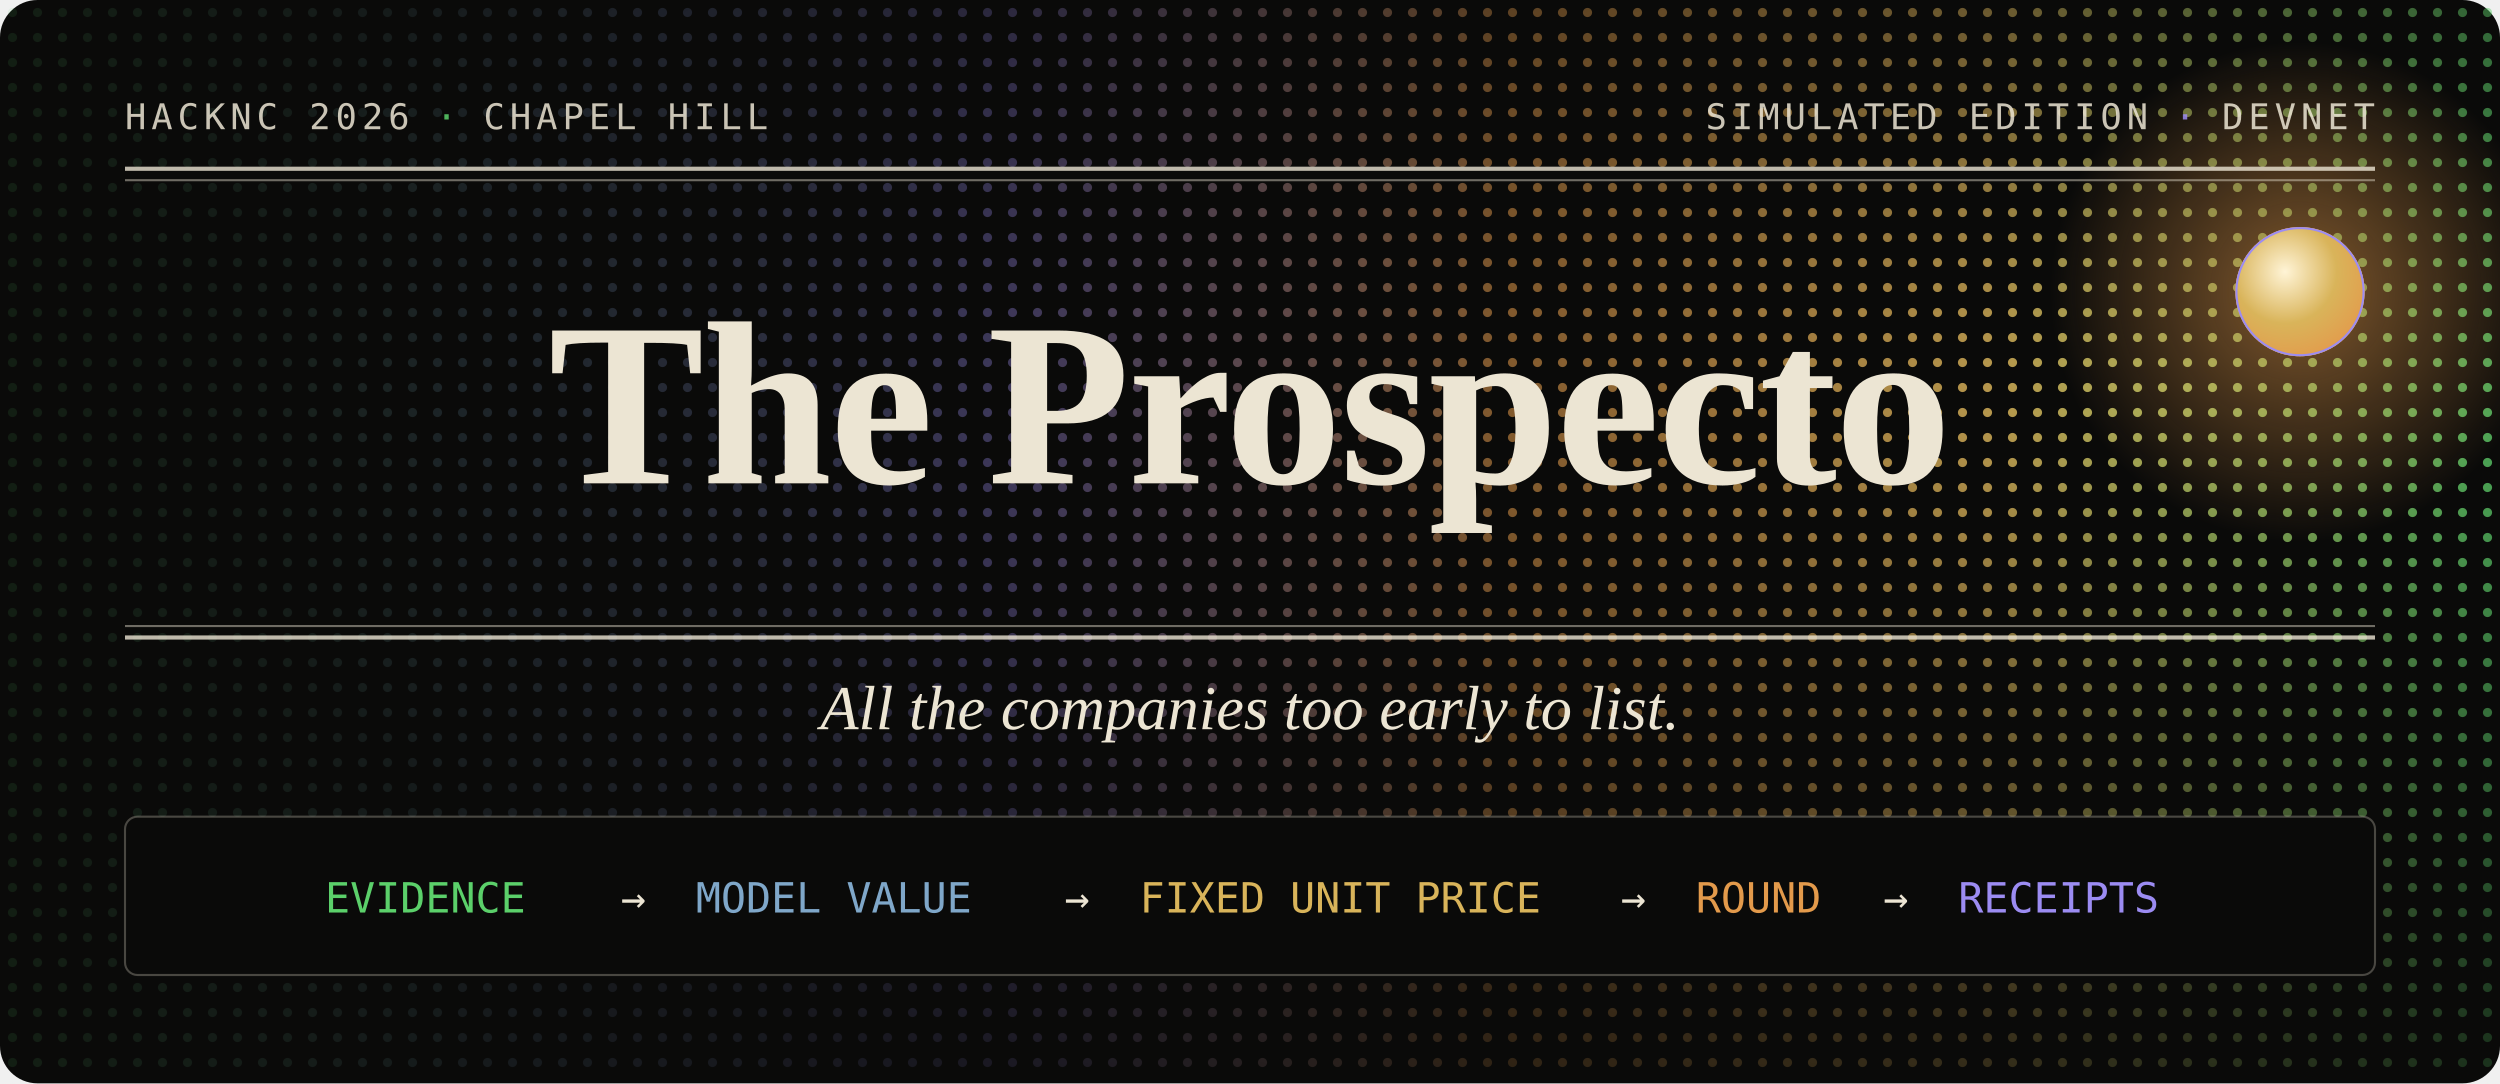
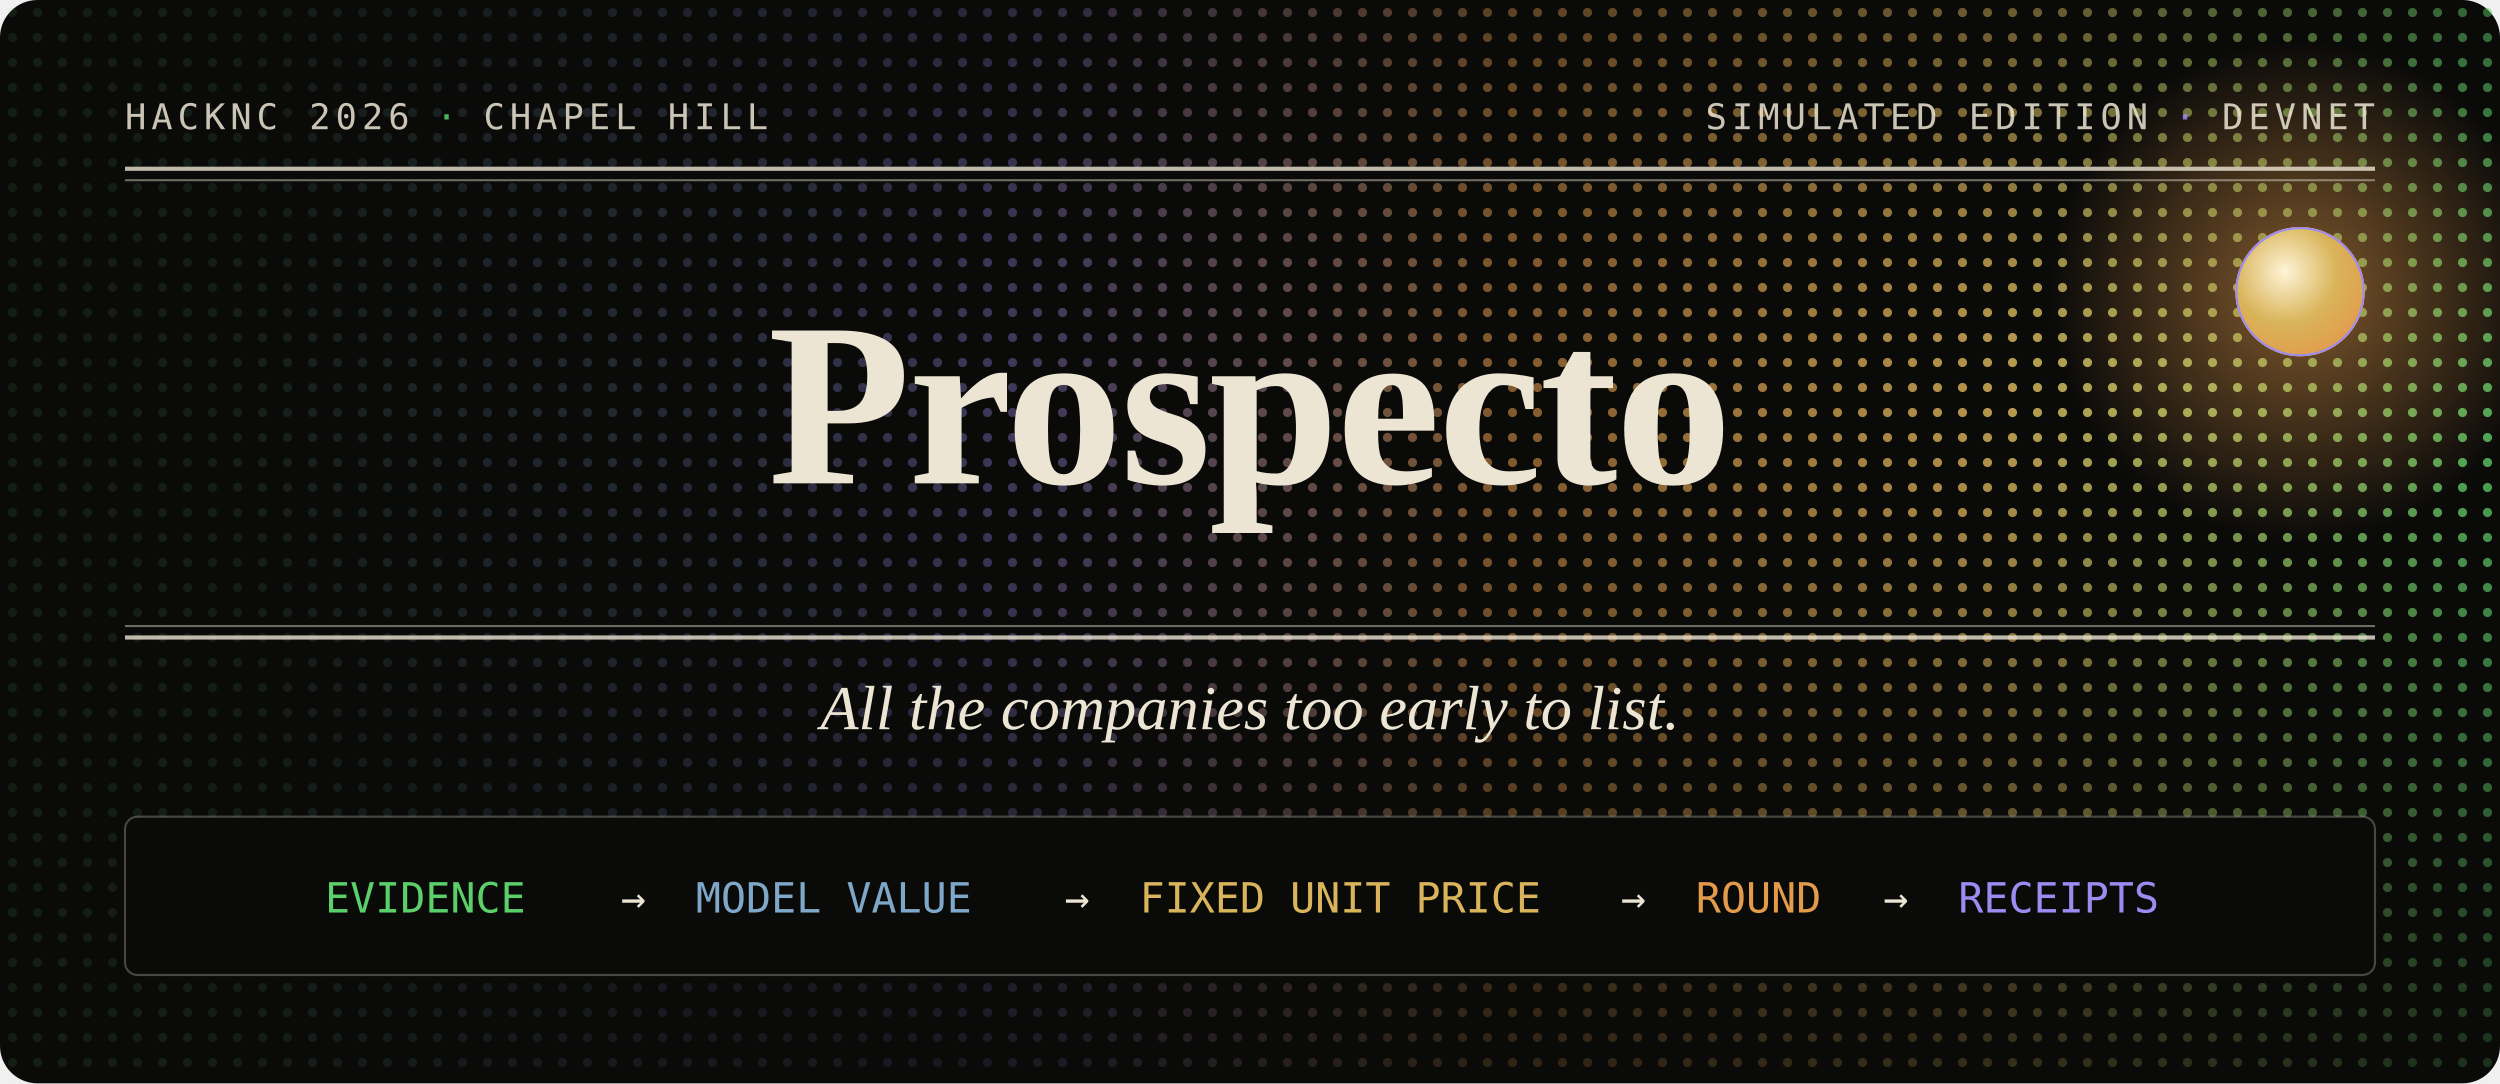
<svg xmlns="http://www.w3.org/2000/svg" viewBox="0 0 1200 520" role="img" aria-labelledby="t d">
  <style>
    /* Every resting state is the finished frame, so renderers without animation still show the full masthead. */
    .sweep{animation:sweep 14s linear infinite}
    @keyframes sweep{to{transform:translateX(-1200px)}}
    .drift{animation:drift 16s ease-in-out infinite alternate}
    @keyframes drift{0%{transform:translate(0,0)}50%{transform:translate(-8px,70px)}100%{transform:translate(12px,118px)}}
    .ring{transform-box:fill-box;transform-origin:center;animation:ring 4.8s cubic-bezier(.2,.7,.3,1) infinite}
    .r2{animation-delay:1.6s}.r3{animation-delay:3.2s}
    @keyframes ring{0%{transform:scale(1);opacity:.85}100%{transform:scale(4.2);opacity:0}}
    .core{transform-box:fill-box;transform-origin:center;animation:core 4.8s ease-in-out infinite}
    @keyframes core{0%,100%{transform:scale(1)}50%{transform:scale(1.08)}}
    .shine{animation:shine 7s cubic-bezier(.45,0,.2,1) infinite}
    @keyframes shine{0%,35%{transform:translateX(-520px)}75%,100%{transform:translateX(1400px)}}
    .scan{animation:scan 6s ease-in-out infinite}
    @keyframes scan{0%{transform:translateX(-260px)}100%{transform:translateX(1180px)}}
    .tk{animation:tk 6s ease-in-out infinite}
    @keyframes tk{0%,30%,100%{opacity:.4}8%,20%{opacity:1}}
    .ar{animation:ar 6s ease-in-out infinite}
    @keyframes ar{0%,30%,100%{opacity:.35;transform:none}8%,20%{opacity:1;transform:translateX(5px)}}
    .d1{animation-delay:.3s}.d2{animation-delay:.9s}.d3{animation-delay:1.5s}.d4{animation-delay:2.1s}.d5{animation-delay:2.7s}
    .d6{animation-delay:3.3s}.d7{animation-delay:3.9s}.d8{animation-delay:4.5s}.d9{animation-delay:5.1s}
    @media (prefers-reduced-motion: reduce){*{animation:none!important}}
  </style>
  <defs>
    <pattern id="dots" width="12" height="12" patternUnits="userSpaceOnUse">
      <circle cx="6" cy="6" r="2.2" fill="#fff" />
    </pattern>
    <linearGradient id="spectrum" x1="0" y1="0" x2="2400" y2="0" gradientUnits="userSpaceOnUse">
      <stop offset="0" stop-color="#5BD06A" />
      <stop offset=".1" stop-color="#7FA7C9" />
      <stop offset=".2" stop-color="#9C8CF2" />
      <stop offset=".3" stop-color="#E39A4B" />
      <stop offset=".4" stop-color="#D9B45A" />
      <stop offset=".5" stop-color="#5BD06A" />
      <stop offset=".6" stop-color="#7FA7C9" />
      <stop offset=".7" stop-color="#9C8CF2" />
      <stop offset=".8" stop-color="#E39A4B" />
      <stop offset=".9" stop-color="#D9B45A" />
      <stop offset="1" stop-color="#5BD06A" />
    </linearGradient>
    <radialGradient id="light" cx="0.88" cy="0.36" r="0.8">
      <stop offset="0" stop-color="#fff" stop-opacity=".95" />
      <stop offset=".35" stop-color="#fff" stop-opacity=".55" />
      <stop offset=".75" stop-color="#fff" stop-opacity=".22" />
      <stop offset="1" stop-color="#fff" stop-opacity=".1" />
    </radialGradient>
    <mask id="field">
      <rect width="1200" height="520" fill="url(#light)" />
    </mask>
    <mask id="grid">
      <rect width="1200" height="520" fill="url(#dots)" />
    </mask>
    <radialGradient id="sunfill" cx=".38" cy=".34" r=".75">
      <stop offset="0" stop-color="#FFF4D6" />
      <stop offset=".55" stop-color="#D9B45A" />
      <stop offset="1" stop-color="#E39A4B" />
    </radialGradient>
    <radialGradient id="bloom">
      <stop offset="0" stop-color="#E39A4B" stop-opacity=".55" />
      <stop offset="1" stop-color="#E39A4B" stop-opacity="0" />
    </radialGradient>
    <linearGradient id="band" x1="0" x2="1">
      <stop offset="0" stop-color="#9C8CF2" stop-opacity="0" />
      <stop offset=".35" stop-color="#9C8CF2" stop-opacity=".9" />
      <stop offset=".5" stop-color="#FFF4D6" />
      <stop offset=".65" stop-color="#D9B45A" stop-opacity=".9" />
      <stop offset="1" stop-color="#D9B45A" stop-opacity="0" />
    </linearGradient>
    <linearGradient id="beam" x1="0" x2="1">
      <stop offset="0" stop-color="#5BD06A" stop-opacity="0" />
      <stop offset=".5" stop-color="#5BD06A" stop-opacity=".22" />
      <stop offset="1" stop-color="#5BD06A" stop-opacity="0" />
    </linearGradient>
    <clipPath id="title">
-       <text x="600" y="232" text-anchor="middle" font-family="Georgia, 'Times New Roman', Times, serif" font-size="112" font-weight="700" letter-spacing="-1">The Prospecto</text>
+       <text x="600" y="232" text-anchor="middle" font-family="Georgia, 'Times New Roman', Times, serif" font-size="112" font-weight="700" letter-spacing="-1">Prospecto</text>
    </clipPath>
    <clipPath id="tape">
      <rect x="61" y="393" width="1078" height="74" rx="6" />
    </clipPath>
  </defs>
  <rect width="1200" height="520" rx="18" fill="#0A0A09" />
  <g mask="url(#field)">
    <g mask="url(#grid)">
      <rect class="sweep" width="2400" height="520" fill="url(#spectrum)" />
    </g>
  </g>
  <g class="drift">
    <circle cx="1104" cy="140" r="120" fill="url(#bloom)" />
    <circle class="ring" cx="1104" cy="140" r="30" fill="none" stroke="#D9B45A" stroke-width="2" />
    <circle class="ring r2" cx="1104" cy="140" r="30" fill="none" stroke="#E39A4B" stroke-width="2" />
    <circle class="ring r3" cx="1104" cy="140" r="30" fill="none" stroke="#9C8CF2" stroke-width="2" />
    <circle class="core" cx="1104" cy="140" r="30" fill="url(#sunfill)" />
  </g>
  <g font-family="ui-monospace, SFMono-Regular, Menlo, Consolas, monospace" font-size="17" letter-spacing="2.4" opacity=".85">
    <text x="60" y="62" fill="#ECE5D3">HACKNC 2026 <tspan fill="#5BD06A">·</tspan> CHAPEL HILL</text>
    <text x="1140" y="62" text-anchor="end" fill="#ECE5D3">SIMULATED EDITION <tspan fill="#9C8CF2">·</tspan> DEVNET</text>
  </g>
  <rect x="60" y="80" width="1080" height="2" fill="#ECE5D3" opacity=".8" />
  <rect x="60" y="86" width="1080" height="1" fill="#ECE5D3" opacity=".45" />
-   <text x="600" y="232" text-anchor="middle" font-family="Georgia, 'Times New Roman', Times, serif" font-size="112" font-weight="700" fill="#ECE5D3" letter-spacing="-1">The Prospecto</text>
+   <text x="600" y="232" text-anchor="middle" font-family="Georgia, 'Times New Roman', Times, serif" font-size="112" font-weight="700" fill="#ECE5D3" letter-spacing="-1">Prospecto</text>
  <g clip-path="url(#title)">
    <rect class="shine" x="0" y="110" width="260" height="150" fill="url(#band)" transform="translate(-520 0)" />
  </g>
  <rect x="60" y="300" width="1080" height="1" fill="#ECE5D3" opacity=".45" />
  <rect x="60" y="305" width="1080" height="2" fill="#ECE5D3" opacity=".8" />
  <text x="600" y="350" text-anchor="middle" font-family="Georgia, 'Times New Roman', Times, serif" font-style="italic" font-size="30" fill="#ECE5D3">All the companies too early to list.</text>
  <rect x="60" y="392" width="1080" height="76" rx="6" fill="#0A0A09" stroke="#ECE5D3" stroke-opacity=".28" />
  <g clip-path="url(#tape)">
    <rect class="scan" x="0" y="392" width="260" height="76" fill="url(#beam)" transform="translate(-260 0)" />
  </g>
  <g font-family="ui-monospace, SFMono-Regular, Menlo, Consolas, monospace" font-size="20">
    <text x="156" y="438" class="tk d1" fill="#5BD06A">EVIDENCE</text>
    <text x="298" y="438" class="ar d2" fill="#ECE5D3">→</text>
    <text x="334" y="438" class="tk d3" fill="#7FA7C9">MODEL VALUE</text>
    <text x="511" y="438" class="ar d4" fill="#ECE5D3">→</text>
    <text x="547" y="438" class="tk d5" fill="#D9B45A">FIXED UNIT PRICE</text>
    <text x="778" y="438" class="ar d6" fill="#ECE5D3">→</text>
    <text x="814" y="438" class="tk d7" fill="#E39A4B">ROUND</text>
    <text x="904" y="438" class="ar d8" fill="#ECE5D3">→</text>
    <text x="940" y="438" class="tk d9" fill="#9C8CF2">RECEIPTS</text>
  </g>
</svg>
